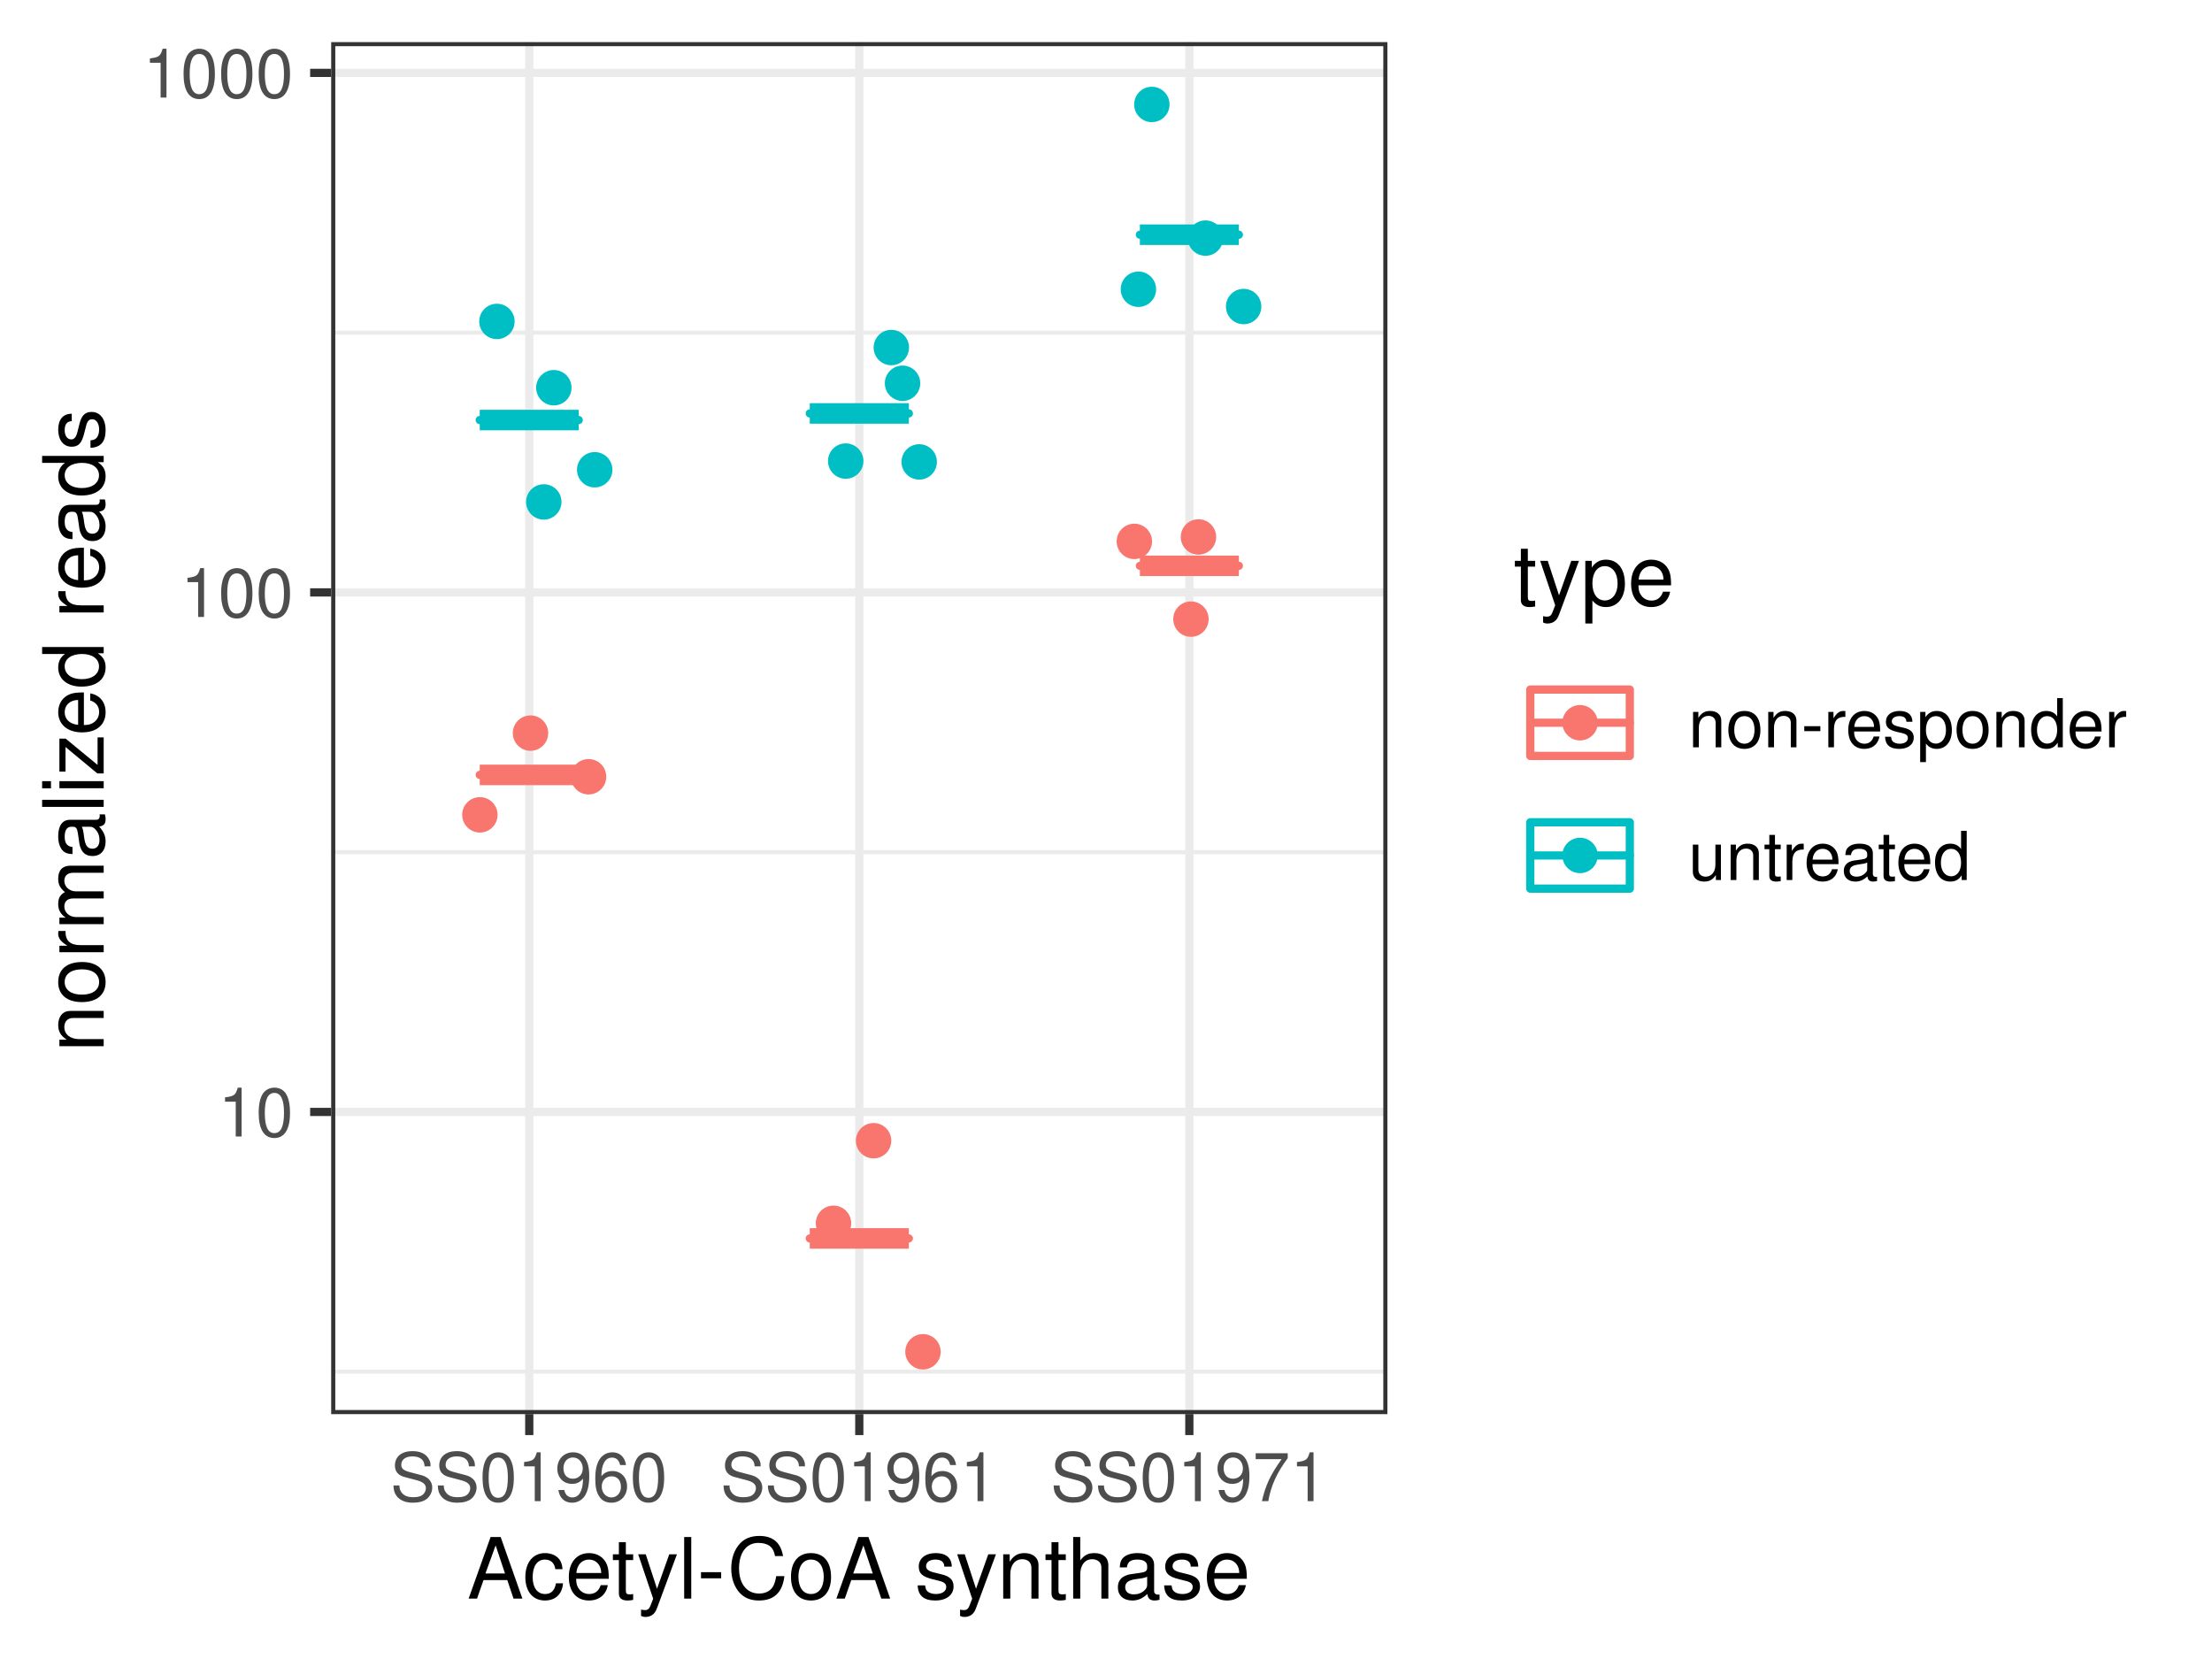
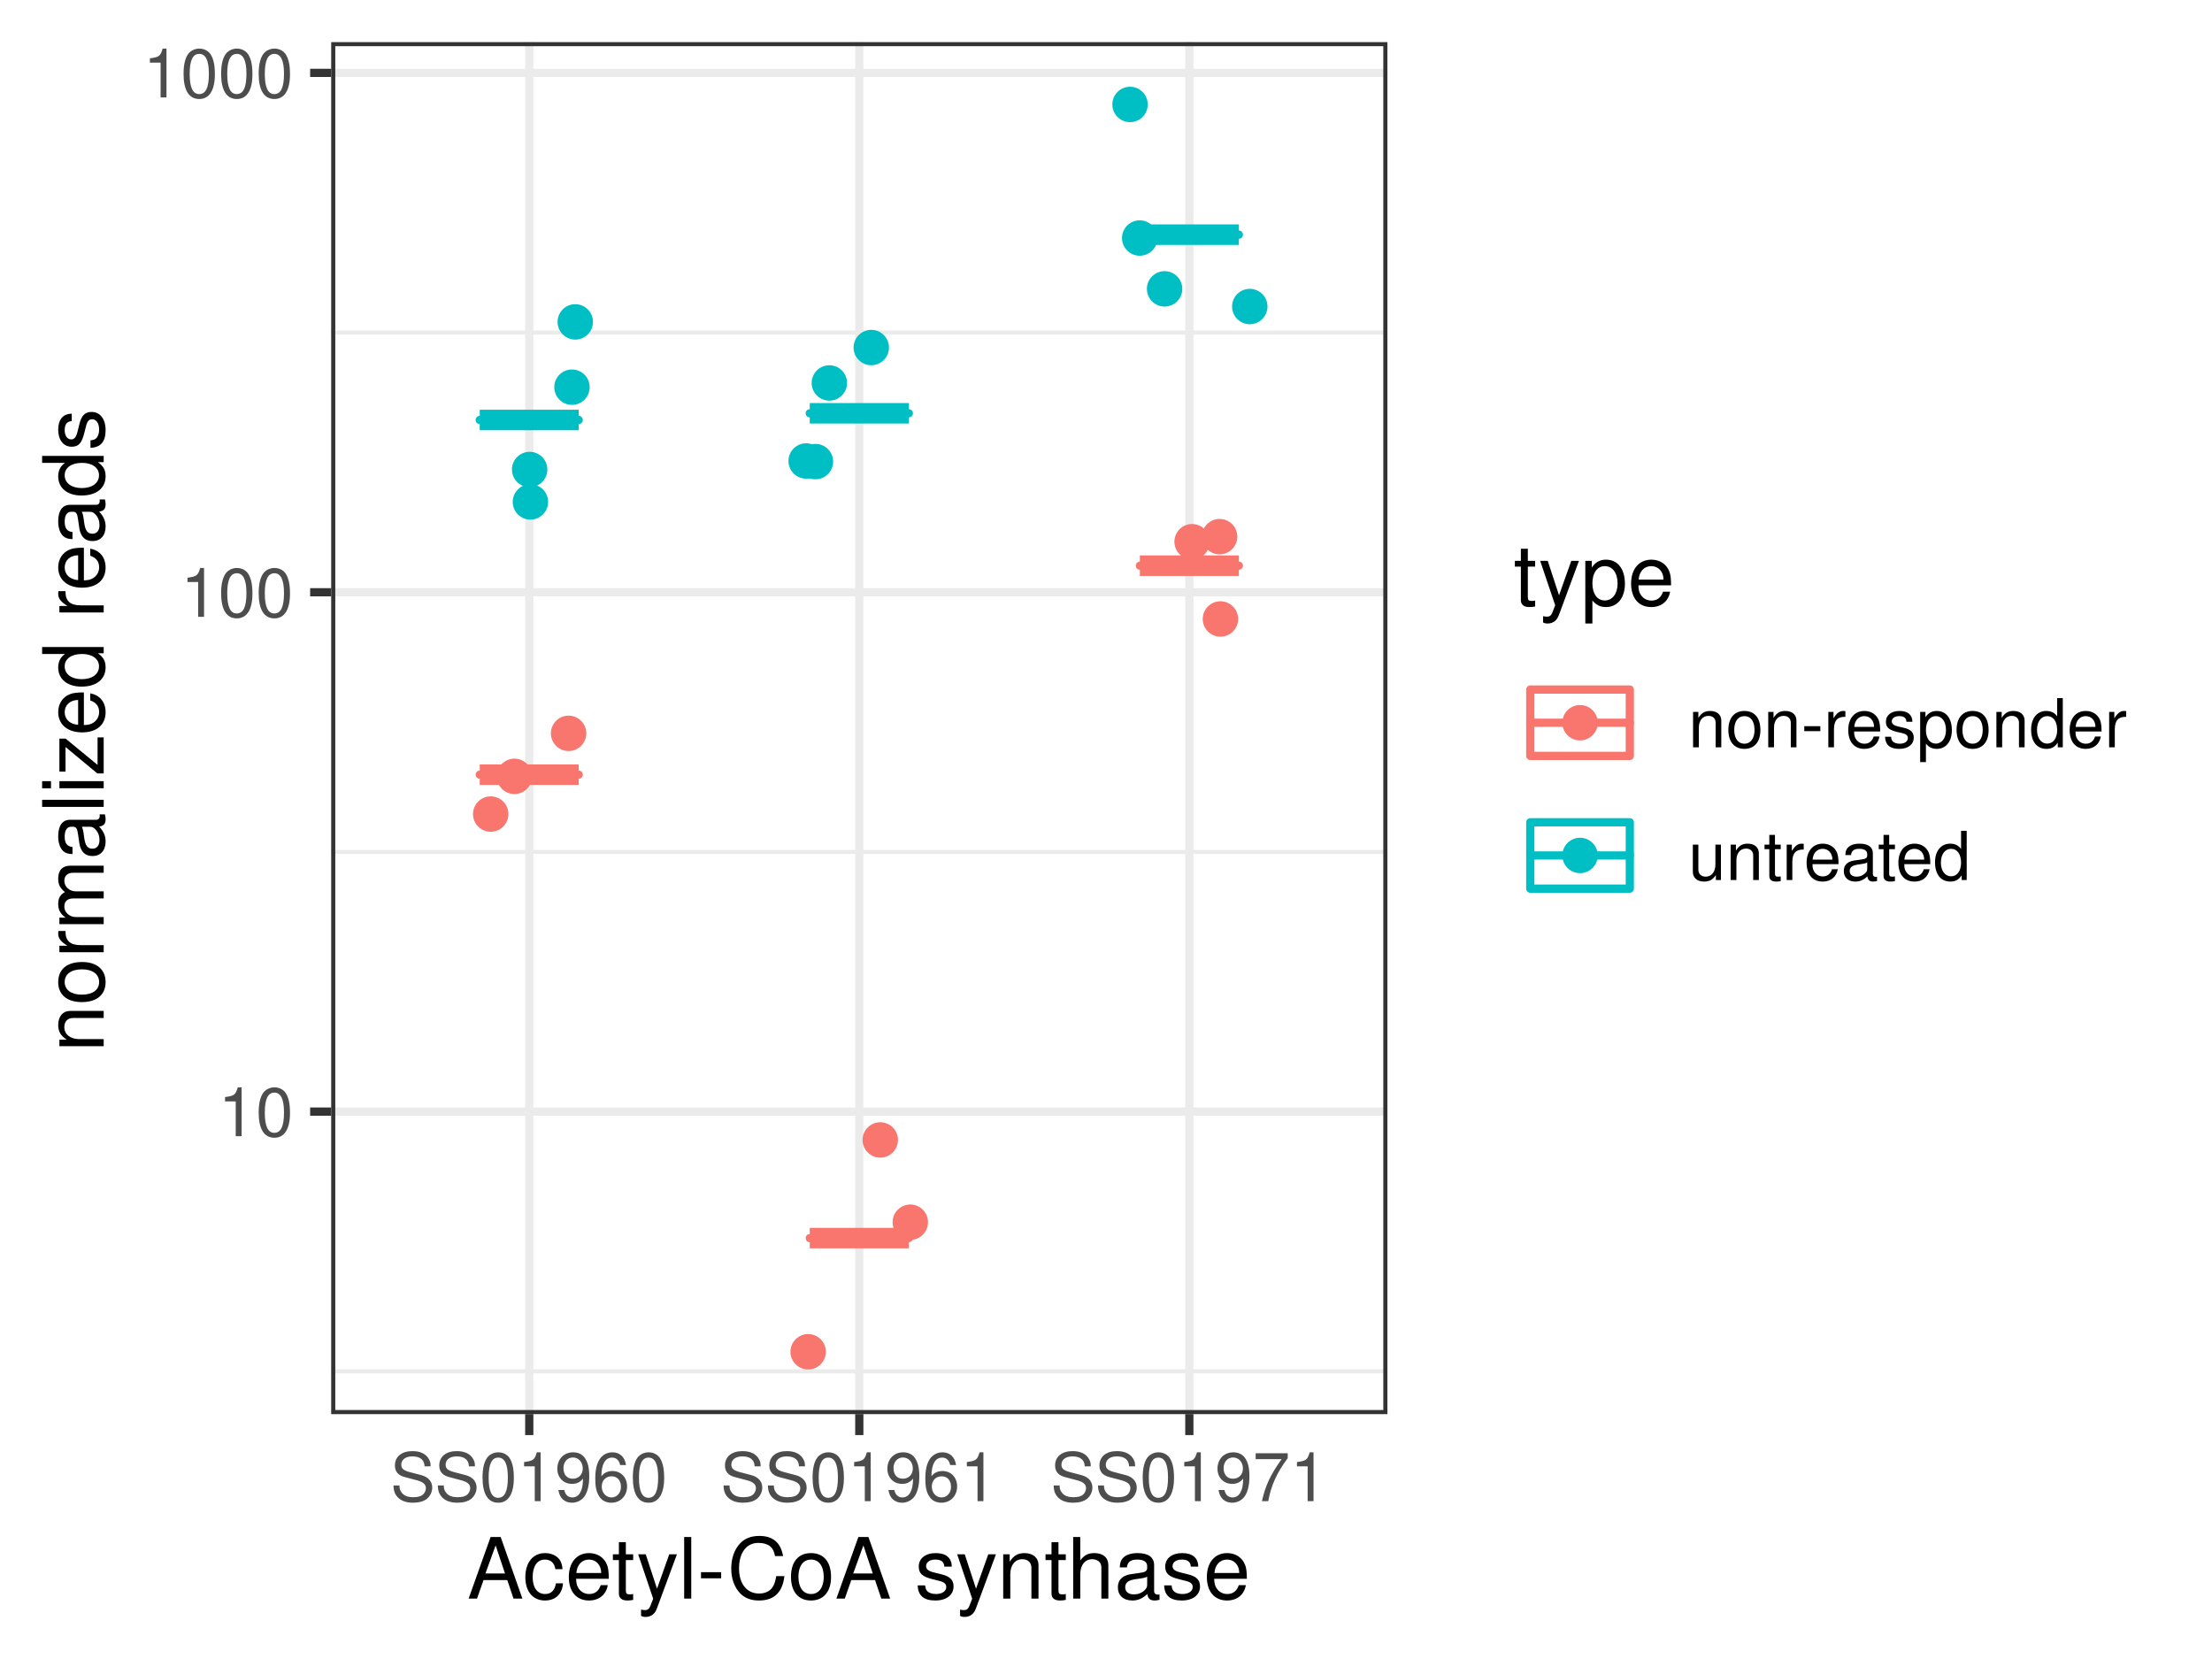
<svg xmlns="http://www.w3.org/2000/svg" viewBox="0 0 288.00 216.00">
  <defs>
    <style type="text/css">
    line, polyline, polygon, path, rect, circle {
      fill: none;
      stroke: #000000;
      stroke-linecap: round;
      stroke-linejoin: round;
      stroke-miterlimit: 10.00;
    }
  </style>
  </defs>
  <rect width="100%" height="100%" style="stroke: none; fill: #FFFFFF;" />
  <rect x="0.00" y="0" width="288.00" height="216.00" style="stroke-width: 1.07; stroke: #FFFFFF; fill: #FFFFFF;" />
  <defs>
    <clipPath id="cpNDMuMTJ8MTgwLjY0fDE4NC4xMXw1LjQ4">
      <rect x="43.12" y="5.48" width="137.52" height="178.64" />
    </clipPath>
  </defs>
  <rect x="43.12" y="5.48" width="137.52" height="178.64" style="stroke-width: 1.07; stroke: none; fill: #FFFFFF;" clip-path="url(#cpNDMuMTJ8MTgwLjY0fDE4NC4xMXw1LjQ4)" />
-   <polyline points="43.12,178.59 180.64,178.59 " style="stroke-width: 0.53; stroke: #EBEBEB; stroke-linecap: butt;" clip-path="url(#cpNDMuMTJ8MTgwLjY0fDE4NC4xMXw1LjQ4)" />
-   <polyline points="43.12,110.95 180.64,110.95 " style="stroke-width: 0.53; stroke: #EBEBEB; stroke-linecap: butt;" clip-path="url(#cpNDMuMTJ8MTgwLjY0fDE4NC4xMXw1LjQ4)" />
-   <polyline points="43.12,43.31 180.64,43.31 " style="stroke-width: 0.53; stroke: #EBEBEB; stroke-linecap: butt;" clip-path="url(#cpNDMuMTJ8MTgwLjY0fDE4NC4xMXw1LjQ4)" />
-   <polyline points="43.12,144.77 180.64,144.77 " style="stroke-width: 1.07; stroke: #EBEBEB; stroke-linecap: butt;" clip-path="url(#cpNDMuMTJ8MTgwLjY0fDE4NC4xMXw1LjQ4)" />
-   <polyline points="43.12,77.13 180.64,77.13 " style="stroke-width: 1.07; stroke: #EBEBEB; stroke-linecap: butt;" clip-path="url(#cpNDMuMTJ8MTgwLjY0fDE4NC4xMXw1LjQ4)" />
+   <polyline points="43.12,178.54 180.64,178.54 " style="stroke-width: 0.53; stroke: #EBEBEB; stroke-linecap: butt;" clip-path="url(#cpNDMuMTJ8MTgwLjY0fDE4NC4xMXw1LjQ4)" />
+   <polyline points="43.12,110.92 180.64,110.92 " style="stroke-width: 0.53; stroke: #EBEBEB; stroke-linecap: butt;" clip-path="url(#cpNDMuMTJ8MTgwLjY0fDE4NC4xMXw1LjQ4)" />
+   <polyline points="43.12,43.30 180.64,43.30 " style="stroke-width: 0.53; stroke: #EBEBEB; stroke-linecap: butt;" clip-path="url(#cpNDMuMTJ8MTgwLjY0fDE4NC4xMXw1LjQ4)" />
+   <polyline points="43.12,144.73 180.64,144.73 " style="stroke-width: 1.07; stroke: #EBEBEB; stroke-linecap: butt;" clip-path="url(#cpNDMuMTJ8MTgwLjY0fDE4NC4xMXw1LjQ4)" />
+   <polyline points="43.12,77.11 180.64,77.11 " style="stroke-width: 1.07; stroke: #EBEBEB; stroke-linecap: butt;" clip-path="url(#cpNDMuMTJ8MTgwLjY0fDE4NC4xMXw1LjQ4)" />
  <polyline points="43.12,9.49 180.64,9.49 " style="stroke-width: 1.07; stroke: #EBEBEB; stroke-linecap: butt;" clip-path="url(#cpNDMuMTJ8MTgwLjY0fDE4NC4xMXw1LjQ4)" />
  <polyline points="68.91,184.11 68.91,5.48 " style="stroke-width: 1.07; stroke: #EBEBEB; stroke-linecap: butt;" clip-path="url(#cpNDMuMTJ8MTgwLjY0fDE4NC4xMXw1LjQ4)" />
  <polyline points="111.88,184.11 111.88,5.48 " style="stroke-width: 1.07; stroke: #EBEBEB; stroke-linecap: butt;" clip-path="url(#cpNDMuMTJ8MTgwLjY0fDE4NC4xMXw1LjQ4)" />
  <polyline points="154.85,184.11 154.85,5.48 " style="stroke-width: 1.07; stroke: #EBEBEB; stroke-linecap: butt;" clip-path="url(#cpNDMuMTJ8MTgwLjY0fDE4NC4xMXw1LjQ4)" />
-   <circle cx="108.52" cy="159.27" r="1.95" style="stroke-width: 0.71; stroke: #F8766D; fill: #F8766D;" clip-path="url(#cpNDMuMTJ8MTgwLjY0fDE4NC4xMXw1LjQ4)" />
-   <circle cx="156.04" cy="69.91" r="1.95" style="stroke-width: 0.71; stroke: #F8766D; fill: #F8766D;" clip-path="url(#cpNDMuMTJ8MTgwLjY0fDE4NC4xMXw1LjQ4)" />
-   <circle cx="69.07" cy="95.45" r="1.95" style="stroke-width: 0.71; stroke: #F8766D; fill: #F8766D;" clip-path="url(#cpNDMuMTJ8MTgwLjY0fDE4NC4xMXw1LjQ4)" />
-   <circle cx="116.05" cy="45.25" r="1.95" style="stroke-width: 0.71; stroke: #00BFC4; fill: #00BFC4;" clip-path="url(#cpNDMuMTJ8MTgwLjY0fDE4NC4xMXw1LjQ4)" />
-   <circle cx="149.97" cy="13.60" r="1.95" style="stroke-width: 0.71; stroke: #00BFC4; fill: #00BFC4;" clip-path="url(#cpNDMuMTJ8MTgwLjY0fDE4NC4xMXw1LjQ4)" />
-   <circle cx="64.70" cy="41.85" r="1.95" style="stroke-width: 0.71; stroke: #00BFC4; fill: #00BFC4;" clip-path="url(#cpNDMuMTJ8MTgwLjY0fDE4NC4xMXw1LjQ4)" />
-   <circle cx="119.68" cy="60.14" r="1.95" style="stroke-width: 0.71; stroke: #00BFC4; fill: #00BFC4;" clip-path="url(#cpNDMuMTJ8MTgwLjY0fDE4NC4xMXw1LjQ4)" />
-   <circle cx="156.95" cy="31.00" r="1.95" style="stroke-width: 0.71; stroke: #00BFC4; fill: #00BFC4;" clip-path="url(#cpNDMuMTJ8MTgwLjY0fDE4NC4xMXw1LjQ4)" />
-   <circle cx="77.43" cy="61.16" r="1.95" style="stroke-width: 0.71; stroke: #00BFC4; fill: #00BFC4;" clip-path="url(#cpNDMuMTJ8MTgwLjY0fDE4NC4xMXw1LjQ4)" />
-   <circle cx="120.17" cy="176.00" r="1.95" style="stroke-width: 0.71; stroke: #F8766D; fill: #F8766D;" clip-path="url(#cpNDMuMTJ8MTgwLjY0fDE4NC4xMXw1LjQ4)" />
-   <circle cx="155.06" cy="80.61" r="1.95" style="stroke-width: 0.71; stroke: #F8766D; fill: #F8766D;" clip-path="url(#cpNDMuMTJ8MTgwLjY0fDE4NC4xMXw1LjQ4)" />
-   <circle cx="62.48" cy="106.09" r="1.95" style="stroke-width: 0.71; stroke: #F8766D; fill: #F8766D;" clip-path="url(#cpNDMuMTJ8MTgwLjY0fDE4NC4xMXw1LjQ4)" />
-   <circle cx="113.74" cy="148.52" r="1.95" style="stroke-width: 0.71; stroke: #F8766D; fill: #F8766D;" clip-path="url(#cpNDMuMTJ8MTgwLjY0fDE4NC4xMXw1LjQ4)" />
-   <circle cx="147.69" cy="70.49" r="1.95" style="stroke-width: 0.71; stroke: #F8766D; fill: #F8766D;" clip-path="url(#cpNDMuMTJ8MTgwLjY0fDE4NC4xMXw1LjQ4)" />
-   <circle cx="76.63" cy="101.13" r="1.95" style="stroke-width: 0.71; stroke: #F8766D; fill: #F8766D;" clip-path="url(#cpNDMuMTJ8MTgwLjY0fDE4NC4xMXw1LjQ4)" />
-   <circle cx="110.11" cy="60.03" r="1.95" style="stroke-width: 0.71; stroke: #00BFC4; fill: #00BFC4;" clip-path="url(#cpNDMuMTJ8MTgwLjY0fDE4NC4xMXw1LjQ4)" />
-   <circle cx="161.92" cy="39.91" r="1.95" style="stroke-width: 0.71; stroke: #00BFC4; fill: #00BFC4;" clip-path="url(#cpNDMuMTJ8MTgwLjY0fDE4NC4xMXw1LjQ4)" />
-   <circle cx="70.80" cy="65.35" r="1.95" style="stroke-width: 0.71; stroke: #00BFC4; fill: #00BFC4;" clip-path="url(#cpNDMuMTJ8MTgwLjY0fDE4NC4xMXw1LjQ4)" />
-   <circle cx="117.51" cy="49.90" r="1.95" style="stroke-width: 0.71; stroke: #00BFC4; fill: #00BFC4;" clip-path="url(#cpNDMuMTJ8MTgwLjY0fDE4NC4xMXw1LjQ4)" />
-   <circle cx="148.22" cy="37.66" r="1.95" style="stroke-width: 0.71; stroke: #00BFC4; fill: #00BFC4;" clip-path="url(#cpNDMuMTJ8MTgwLjY0fDE4NC4xMXw1LjQ4)" />
-   <circle cx="72.11" cy="50.48" r="1.95" style="stroke-width: 0.71; stroke: #00BFC4; fill: #00BFC4;" clip-path="url(#cpNDMuMTJ8MTgwLjY0fDE4NC4xMXw1LjQ4)" />
-   <polyline points="62.46,100.89 62.46,100.89 75.35,100.89 75.35,100.89 62.46,100.89 62.46,100.89 " style="stroke-width: 1.07; stroke: #F8766D;" clip-path="url(#cpNDMuMTJ8MTgwLjY0fDE4NC4xMXw1LjQ4)" />
-   <polyline points="62.46,54.69 62.46,54.69 75.35,54.69 75.35,54.69 62.46,54.69 62.46,54.69 " style="stroke-width: 1.07; stroke: #00BFC4;" clip-path="url(#cpNDMuMTJ8MTgwLjY0fDE4NC4xMXw1LjQ4)" />
-   <polyline points="105.43,161.24 105.43,161.24 118.33,161.24 118.33,161.24 105.43,161.24 105.43,161.24 " style="stroke-width: 1.07; stroke: #F8766D;" clip-path="url(#cpNDMuMTJ8MTgwLjY0fDE4NC4xMXw1LjQ4)" />
-   <polyline points="105.43,53.83 105.43,53.83 118.33,53.83 118.33,53.83 105.43,53.83 105.43,53.83 " style="stroke-width: 1.07; stroke: #00BFC4;" clip-path="url(#cpNDMuMTJ8MTgwLjY0fDE4NC4xMXw1LjQ4)" />
-   <polyline points="148.41,73.67 148.41,73.67 161.30,73.67 161.30,73.67 148.41,73.67 148.41,73.67 " style="stroke-width: 1.07; stroke: #F8766D;" clip-path="url(#cpNDMuMTJ8MTgwLjY0fDE4NC4xMXw1LjQ4)" />
-   <polyline points="148.41,30.56 148.41,30.56 161.30,30.56 161.30,30.56 148.41,30.56 148.41,30.56 " style="stroke-width: 1.07; stroke: #00BFC4;" clip-path="url(#cpNDMuMTJ8MTgwLjY0fDE4NC4xMXw1LjQ4)" />
-   <line x1="62.46" y1="100.89" x2="75.35" y2="100.89" style="stroke-width: 2.67; stroke: #F8766D; stroke-linecap: butt;" clip-path="url(#cpNDMuMTJ8MTgwLjY0fDE4NC4xMXw1LjQ4)" />
-   <line x1="62.46" y1="54.69" x2="75.35" y2="54.69" style="stroke-width: 2.67; stroke: #00BFC4; stroke-linecap: butt;" clip-path="url(#cpNDMuMTJ8MTgwLjY0fDE4NC4xMXw1LjQ4)" />
-   <line x1="105.43" y1="161.24" x2="118.33" y2="161.24" style="stroke-width: 2.67; stroke: #F8766D; stroke-linecap: butt;" clip-path="url(#cpNDMuMTJ8MTgwLjY0fDE4NC4xMXw1LjQ4)" />
-   <line x1="105.43" y1="53.83" x2="118.33" y2="53.83" style="stroke-width: 2.67; stroke: #00BFC4; stroke-linecap: butt;" clip-path="url(#cpNDMuMTJ8MTgwLjY0fDE4NC4xMXw1LjQ4)" />
-   <line x1="148.41" y1="73.67" x2="161.30" y2="73.67" style="stroke-width: 2.67; stroke: #F8766D; stroke-linecap: butt;" clip-path="url(#cpNDMuMTJ8MTgwLjY0fDE4NC4xMXw1LjQ4)" />
-   <line x1="148.41" y1="30.56" x2="161.30" y2="30.56" style="stroke-width: 2.67; stroke: #00BFC4; stroke-linecap: butt;" clip-path="url(#cpNDMuMTJ8MTgwLjY0fDE4NC4xMXw1LjQ4)" />
+   <circle cx="118.52" cy="159.13" r="1.95" style="stroke-width: 0.71; stroke: #F8766D; fill: #F8766D;" clip-path="url(#cpNDMuMTJ8MTgwLjY0fDE4NC4xMXw1LjQ4)" />
+   <circle cx="158.79" cy="69.87" r="1.95" style="stroke-width: 0.71; stroke: #F8766D; fill: #F8766D;" clip-path="url(#cpNDMuMTJ8MTgwLjY0fDE4NC4xMXw1LjQ4)" />
+   <circle cx="74.03" cy="95.48" r="1.95" style="stroke-width: 0.71; stroke: #F8766D; fill: #F8766D;" clip-path="url(#cpNDMuMTJ8MTgwLjY0fDE4NC4xMXw1LjQ4)" />
+   <circle cx="113.44" cy="45.25" r="1.95" style="stroke-width: 0.71; stroke: #00BFC4; fill: #00BFC4;" clip-path="url(#cpNDMuMTJ8MTgwLjY0fDE4NC4xMXw1LjQ4)" />
+   <circle cx="147.13" cy="13.60" r="1.95" style="stroke-width: 0.71; stroke: #00BFC4; fill: #00BFC4;" clip-path="url(#cpNDMuMTJ8MTgwLjY0fDE4NC4xMXw1LjQ4)" />
+   <circle cx="74.90" cy="41.91" r="1.95" style="stroke-width: 0.71; stroke: #00BFC4; fill: #00BFC4;" clip-path="url(#cpNDMuMTJ8MTgwLjY0fDE4NC4xMXw1LjQ4)" />
+   <circle cx="106.17" cy="60.10" r="1.95" style="stroke-width: 0.71; stroke: #00BFC4; fill: #00BFC4;" clip-path="url(#cpNDMuMTJ8MTgwLjY0fDE4NC4xMXw1LjQ4)" />
+   <circle cx="148.39" cy="30.99" r="1.95" style="stroke-width: 0.71; stroke: #00BFC4; fill: #00BFC4;" clip-path="url(#cpNDMuMTJ8MTgwLjY0fDE4NC4xMXw1LjQ4)" />
+   <circle cx="68.96" cy="61.13" r="1.95" style="stroke-width: 0.71; stroke: #00BFC4; fill: #00BFC4;" clip-path="url(#cpNDMuMTJ8MTgwLjY0fDE4NC4xMXw1LjQ4)" />
+   <circle cx="105.22" cy="176.00" r="1.95" style="stroke-width: 0.71; stroke: #F8766D; fill: #F8766D;" clip-path="url(#cpNDMuMTJ8MTgwLjY0fDE4NC4xMXw1LjQ4)" />
+   <circle cx="158.90" cy="80.59" r="1.95" style="stroke-width: 0.71; stroke: #F8766D; fill: #F8766D;" clip-path="url(#cpNDMuMTJ8MTgwLjY0fDE4NC4xMXw1LjQ4)" />
+   <circle cx="63.89" cy="105.99" r="1.95" style="stroke-width: 0.71; stroke: #F8766D; fill: #F8766D;" clip-path="url(#cpNDMuMTJ8MTgwLjY0fDE4NC4xMXw1LjQ4)" />
+   <circle cx="114.61" cy="148.42" r="1.95" style="stroke-width: 0.71; stroke: #F8766D; fill: #F8766D;" clip-path="url(#cpNDMuMTJ8MTgwLjY0fDE4NC4xMXw1LjQ4)" />
+   <circle cx="155.21" cy="70.53" r="1.95" style="stroke-width: 0.71; stroke: #F8766D; fill: #F8766D;" clip-path="url(#cpNDMuMTJ8MTgwLjY0fDE4NC4xMXw1LjQ4)" />
+   <circle cx="66.98" cy="101.08" r="1.95" style="stroke-width: 0.71; stroke: #F8766D; fill: #F8766D;" clip-path="url(#cpNDMuMTJ8MTgwLjY0fDE4NC4xMXw1LjQ4)" />
+   <circle cx="104.96" cy="60.02" r="1.95" style="stroke-width: 0.71; stroke: #00BFC4; fill: #00BFC4;" clip-path="url(#cpNDMuMTJ8MTgwLjY0fDE4NC4xMXw1LjQ4)" />
+   <circle cx="162.72" cy="39.91" r="1.95" style="stroke-width: 0.71; stroke: #00BFC4; fill: #00BFC4;" clip-path="url(#cpNDMuMTJ8MTgwLjY0fDE4NC4xMXw1LjQ4)" />
+   <circle cx="69.06" cy="65.35" r="1.95" style="stroke-width: 0.71; stroke: #00BFC4; fill: #00BFC4;" clip-path="url(#cpNDMuMTJ8MTgwLjY0fDE4NC4xMXw1LjQ4)" />
+   <circle cx="107.98" cy="49.86" r="1.95" style="stroke-width: 0.71; stroke: #00BFC4; fill: #00BFC4;" clip-path="url(#cpNDMuMTJ8MTgwLjY0fDE4NC4xMXw1LjQ4)" />
+   <circle cx="151.63" cy="37.61" r="1.95" style="stroke-width: 0.71; stroke: #00BFC4; fill: #00BFC4;" clip-path="url(#cpNDMuMTJ8MTgwLjY0fDE4NC4xMXw1LjQ4)" />
+   <circle cx="74.47" cy="50.41" r="1.95" style="stroke-width: 0.71; stroke: #00BFC4; fill: #00BFC4;" clip-path="url(#cpNDMuMTJ8MTgwLjY0fDE4NC4xMXw1LjQ4)" />
+   <polyline points="62.46,100.86 62.46,100.86 75.35,100.86 75.35,100.86 62.46,100.86 62.46,100.86 " style="stroke-width: 1.07; stroke: #F8766D;" clip-path="url(#cpNDMuMTJ8MTgwLjY0fDE4NC4xMXw1LjQ4)" />
+   <polyline points="62.46,54.68 62.46,54.68 75.35,54.68 75.35,54.68 62.46,54.68 62.46,54.68 " style="stroke-width: 1.07; stroke: #00BFC4;" clip-path="url(#cpNDMuMTJ8MTgwLjY0fDE4NC4xMXw1LjQ4)" />
+   <polyline points="105.43,161.20 105.43,161.20 118.33,161.20 118.33,161.20 105.43,161.20 105.43,161.20 " style="stroke-width: 1.07; stroke: #F8766D;" clip-path="url(#cpNDMuMTJ8MTgwLjY0fDE4NC4xMXw1LjQ4)" />
+   <polyline points="105.43,53.81 105.43,53.81 118.33,53.81 118.33,53.81 105.43,53.81 105.43,53.81 " style="stroke-width: 1.07; stroke: #00BFC4;" clip-path="url(#cpNDMuMTJ8MTgwLjY0fDE4NC4xMXw1LjQ4)" />
+   <polyline points="148.41,73.65 148.41,73.65 161.30,73.65 161.30,73.65 148.41,73.65 148.41,73.65 " style="stroke-width: 1.07; stroke: #F8766D;" clip-path="url(#cpNDMuMTJ8MTgwLjY0fDE4NC4xMXw1LjQ4)" />
+   <polyline points="148.41,30.55 148.41,30.55 161.30,30.55 161.30,30.55 148.41,30.55 148.41,30.55 " style="stroke-width: 1.07; stroke: #00BFC4;" clip-path="url(#cpNDMuMTJ8MTgwLjY0fDE4NC4xMXw1LjQ4)" />
+   <line x1="62.46" y1="100.86" x2="75.35" y2="100.86" style="stroke-width: 2.67; stroke: #F8766D; stroke-linecap: butt;" clip-path="url(#cpNDMuMTJ8MTgwLjY0fDE4NC4xMXw1LjQ4)" />
+   <line x1="62.46" y1="54.68" x2="75.35" y2="54.68" style="stroke-width: 2.67; stroke: #00BFC4; stroke-linecap: butt;" clip-path="url(#cpNDMuMTJ8MTgwLjY0fDE4NC4xMXw1LjQ4)" />
+   <line x1="105.43" y1="161.20" x2="118.33" y2="161.20" style="stroke-width: 2.67; stroke: #F8766D; stroke-linecap: butt;" clip-path="url(#cpNDMuMTJ8MTgwLjY0fDE4NC4xMXw1LjQ4)" />
+   <line x1="105.43" y1="53.81" x2="118.33" y2="53.81" style="stroke-width: 2.67; stroke: #00BFC4; stroke-linecap: butt;" clip-path="url(#cpNDMuMTJ8MTgwLjY0fDE4NC4xMXw1LjQ4)" />
+   <line x1="148.41" y1="73.65" x2="161.30" y2="73.65" style="stroke-width: 2.67; stroke: #F8766D; stroke-linecap: butt;" clip-path="url(#cpNDMuMTJ8MTgwLjY0fDE4NC4xMXw1LjQ4)" />
+   <line x1="148.41" y1="30.55" x2="161.30" y2="30.55" style="stroke-width: 2.67; stroke: #00BFC4; stroke-linecap: butt;" clip-path="url(#cpNDMuMTJ8MTgwLjY0fDE4NC4xMXw1LjQ4)" />
  <rect x="43.12" y="5.48" width="137.52" height="178.64" style="stroke-width: 1.07; stroke: #333333;" clip-path="url(#cpNDMuMTJ8MTgwLjY0fDE4NC4xMXw1LjQ4)" />
  <defs>
    <clipPath id="cpMC4wMHwyODguMDB8MjE2LjAwfDAuMDA=">
      <rect x="0.00" y="0.00" width="288.00" height="216.00" />
    </clipPath>
  </defs>
  <g clip-path="url(#cpMC4wMHwyODguMDB8MjE2LjAwfDAuMDA=)">
-     <text x="28.41" y="147.97" style="font-size: 8.80px; fill: #4D4D4D; font-family: Nimbus Sans L;" textLength="9.78px" lengthAdjust="spacingAndGlyphs">10</text>
+     <text x="28.41" y="147.93" style="font-size: 8.80px; fill: #4D4D4D; font-family: Nimbus Sans L;" textLength="9.78px" lengthAdjust="spacingAndGlyphs">10</text>
  </g>
  <g clip-path="url(#cpMC4wMHwyODguMDB8MjE2LjAwfDAuMDA=)">
-     <text x="23.52" y="80.33" style="font-size: 8.80px; fill: #4D4D4D; font-family: Nimbus Sans L;" textLength="14.67px" lengthAdjust="spacingAndGlyphs">100</text>
+     <text x="23.52" y="80.31" style="font-size: 8.80px; fill: #4D4D4D; font-family: Nimbus Sans L;" textLength="14.67px" lengthAdjust="spacingAndGlyphs">100</text>
  </g>
  <g clip-path="url(#cpMC4wMHwyODguMDB8MjE2LjAwfDAuMDA=)">
-     <text x="18.63" y="12.70" style="font-size: 8.80px; fill: #4D4D4D; font-family: Nimbus Sans L;" textLength="19.56px" lengthAdjust="spacingAndGlyphs">1000</text>
+     <text x="18.63" y="12.69" style="font-size: 8.80px; fill: #4D4D4D; font-family: Nimbus Sans L;" textLength="19.56px" lengthAdjust="spacingAndGlyphs">1000</text>
  </g>
-   <polyline points="40.38,144.77 43.12,144.77 " style="stroke-width: 1.07; stroke: #333333; stroke-linecap: butt;" clip-path="url(#cpMC4wMHwyODguMDB8MjE2LjAwfDAuMDA=)" />
-   <polyline points="40.38,77.13 43.12,77.13 " style="stroke-width: 1.07; stroke: #333333; stroke-linecap: butt;" clip-path="url(#cpMC4wMHwyODguMDB8MjE2LjAwfDAuMDA=)" />
+   <polyline points="40.38,144.73 43.12,144.73 " style="stroke-width: 1.07; stroke: #333333; stroke-linecap: butt;" clip-path="url(#cpMC4wMHwyODguMDB8MjE2LjAwfDAuMDA=)" />
+   <polyline points="40.38,77.11 43.12,77.11 " style="stroke-width: 1.07; stroke: #333333; stroke-linecap: butt;" clip-path="url(#cpMC4wMHwyODguMDB8MjE2LjAwfDAuMDA=)" />
  <polyline points="40.38,9.49 43.12,9.49 " style="stroke-width: 1.07; stroke: #333333; stroke-linecap: butt;" clip-path="url(#cpMC4wMHwyODguMDB8MjE2LjAwfDAuMDA=)" />
  <polyline points="68.91,186.85 68.91,184.11 " style="stroke-width: 1.07; stroke: #333333; stroke-linecap: butt;" clip-path="url(#cpMC4wMHwyODguMDB8MjE2LjAwfDAuMDA=)" />
  <polyline points="111.88,186.85 111.88,184.11 " style="stroke-width: 1.07; stroke: #333333; stroke-linecap: butt;" clip-path="url(#cpMC4wMHwyODguMDB8MjE2LjAwfDAuMDA=)" />
  <polyline points="154.85,186.85 154.85,184.11 " style="stroke-width: 1.07; stroke: #333333; stroke-linecap: butt;" clip-path="url(#cpMC4wMHwyODguMDB8MjE2LjAwfDAuMDA=)" />
  <g clip-path="url(#cpMC4wMHwyODguMDB8MjE2LjAwfDAuMDA=)">
    <text x="50.81" y="195.45" style="font-size: 8.80px; fill: #4D4D4D; font-family: Nimbus Sans L;" textLength="36.19px" lengthAdjust="spacingAndGlyphs">SS01960</text>
  </g>
  <g clip-path="url(#cpMC4wMHwyODguMDB8MjE2LjAwfDAuMDA=)">
    <text x="93.78" y="195.45" style="font-size: 8.80px; fill: #4D4D4D; font-family: Nimbus Sans L;" textLength="36.19px" lengthAdjust="spacingAndGlyphs">SS01961</text>
  </g>
  <g clip-path="url(#cpMC4wMHwyODguMDB8MjE2LjAwfDAuMDA=)">
    <text x="136.76" y="195.45" style="font-size: 8.80px; fill: #4D4D4D; font-family: Nimbus Sans L;" textLength="36.19px" lengthAdjust="spacingAndGlyphs">SS01971</text>
  </g>
  <g clip-path="url(#cpMC4wMHwyODguMDB8MjE2LjAwfDAuMDA=)">
    <text x="60.83" y="208.13" style="font-size: 11.00px; font-family: Nimbus Sans L;" textLength="102.09px" lengthAdjust="spacingAndGlyphs">Acetyl-CoA synthase</text>
  </g>
  <g clip-path="url(#cpMC4wMHwyODguMDB8MjE2LjAwfDAuMDA=)">
    <text transform="translate(13.50,136.98) rotate(-90)" style="font-size: 11.00px; font-family: Nimbus Sans L;" textLength="84.36px" lengthAdjust="spacingAndGlyphs">normalized reads</text>
  </g>
  <rect x="191.60" y="64.09" width="90.92" height="61.40" style="stroke-width: 1.07; stroke: none; fill: #FFFFFF;" clip-path="url(#cpMC4wMHwyODguMDB8MjE2LjAwfDAuMDA=)" />
  <g clip-path="url(#cpMC4wMHwyODguMDB8MjE2LjAwfDAuMDA=)">
    <text x="197.08" y="78.79" style="font-size: 11.00px; font-family: Nimbus Sans L;" textLength="20.79px" lengthAdjust="spacingAndGlyphs">type</text>
  </g>
  <rect x="197.08" y="85.46" width="17.28" height="17.28" style="stroke-width: 1.07; stroke: none; fill: #FFFFFF;" clip-path="url(#cpMC4wMHwyODguMDB8MjE2LjAwfDAuMDA=)" />
  <circle cx="205.72" cy="94.10" r="1.95" style="stroke-width: 0.71; stroke: #F8766D; fill: #F8766D;" clip-path="url(#cpMC4wMHwyODguMDB8MjE2LjAwfDAuMDA=)" />
  <rect x="199.24" y="89.78" width="12.96" height="8.64" style="stroke-width: 1.07; stroke: #F8766D;" clip-path="url(#cpMC4wMHwyODguMDB8MjE2LjAwfDAuMDA=)" />
  <polyline points="199.24,94.10 212.20,94.10 " style="stroke-width: 1.07; stroke: #F8766D;" clip-path="url(#cpMC4wMHwyODguMDB8MjE2LjAwfDAuMDA=)" />
  <rect x="197.08" y="102.74" width="17.28" height="17.28" style="stroke-width: 1.07; stroke: none; fill: #FFFFFF;" clip-path="url(#cpMC4wMHwyODguMDB8MjE2LjAwfDAuMDA=)" />
  <circle cx="205.72" cy="111.38" r="1.95" style="stroke-width: 0.71; stroke: #00BFC4; fill: #00BFC4;" clip-path="url(#cpMC4wMHwyODguMDB8MjE2LjAwfDAuMDA=)" />
  <rect x="199.24" y="107.06" width="12.96" height="8.64" style="stroke-width: 1.07; stroke: #00BFC4;" clip-path="url(#cpMC4wMHwyODguMDB8MjE2LjAwfDAuMDA=)" />
  <polyline points="199.24,111.38 212.20,111.38 " style="stroke-width: 1.07; stroke: #00BFC4;" clip-path="url(#cpMC4wMHwyODguMDB8MjE2LjAwfDAuMDA=)" />
  <g clip-path="url(#cpMC4wMHwyODguMDB8MjE2LjAwfDAuMDA=)">
    <text x="219.83" y="97.30" style="font-size: 8.80px; font-family: Nimbus Sans L;" textLength="57.21px" lengthAdjust="spacingAndGlyphs">non-responder</text>
  </g>
  <g clip-path="url(#cpMC4wMHwyODguMDB8MjE2LjAwfDAuMDA=)">
    <text x="219.83" y="114.58" style="font-size: 8.80px; font-family: Nimbus Sans L;" textLength="37.17px" lengthAdjust="spacingAndGlyphs">untreated</text>
  </g>
</svg>
